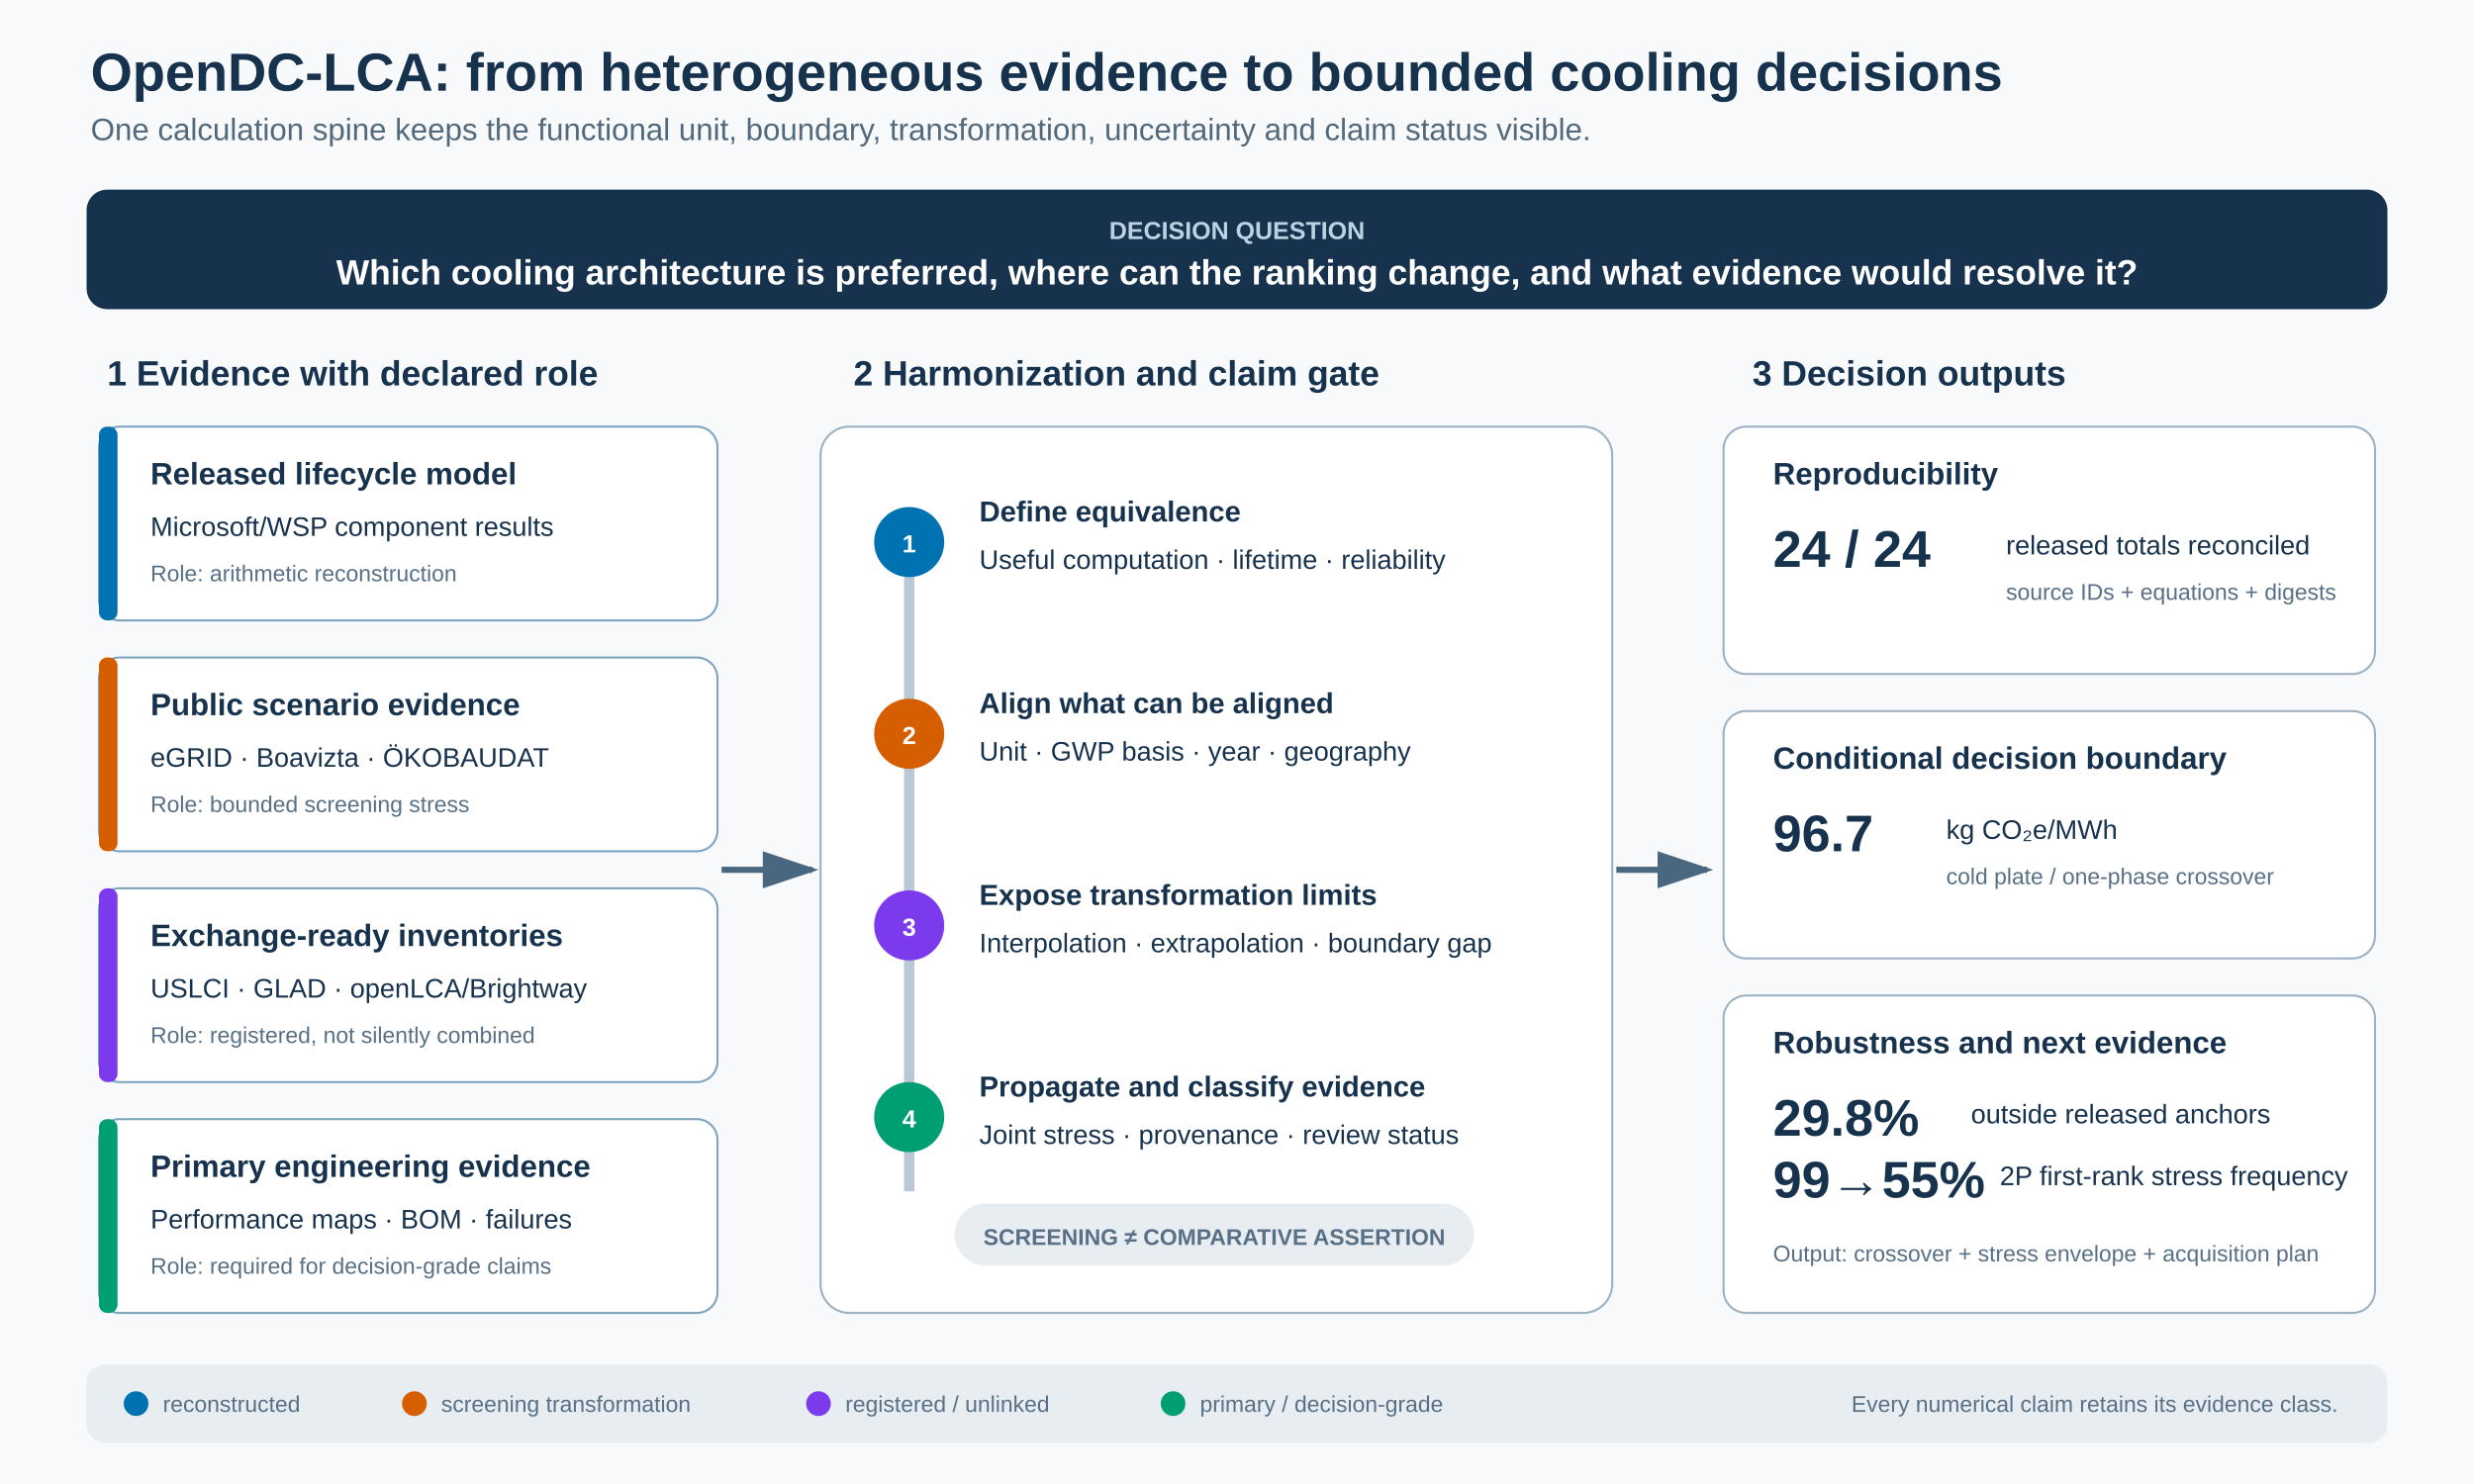
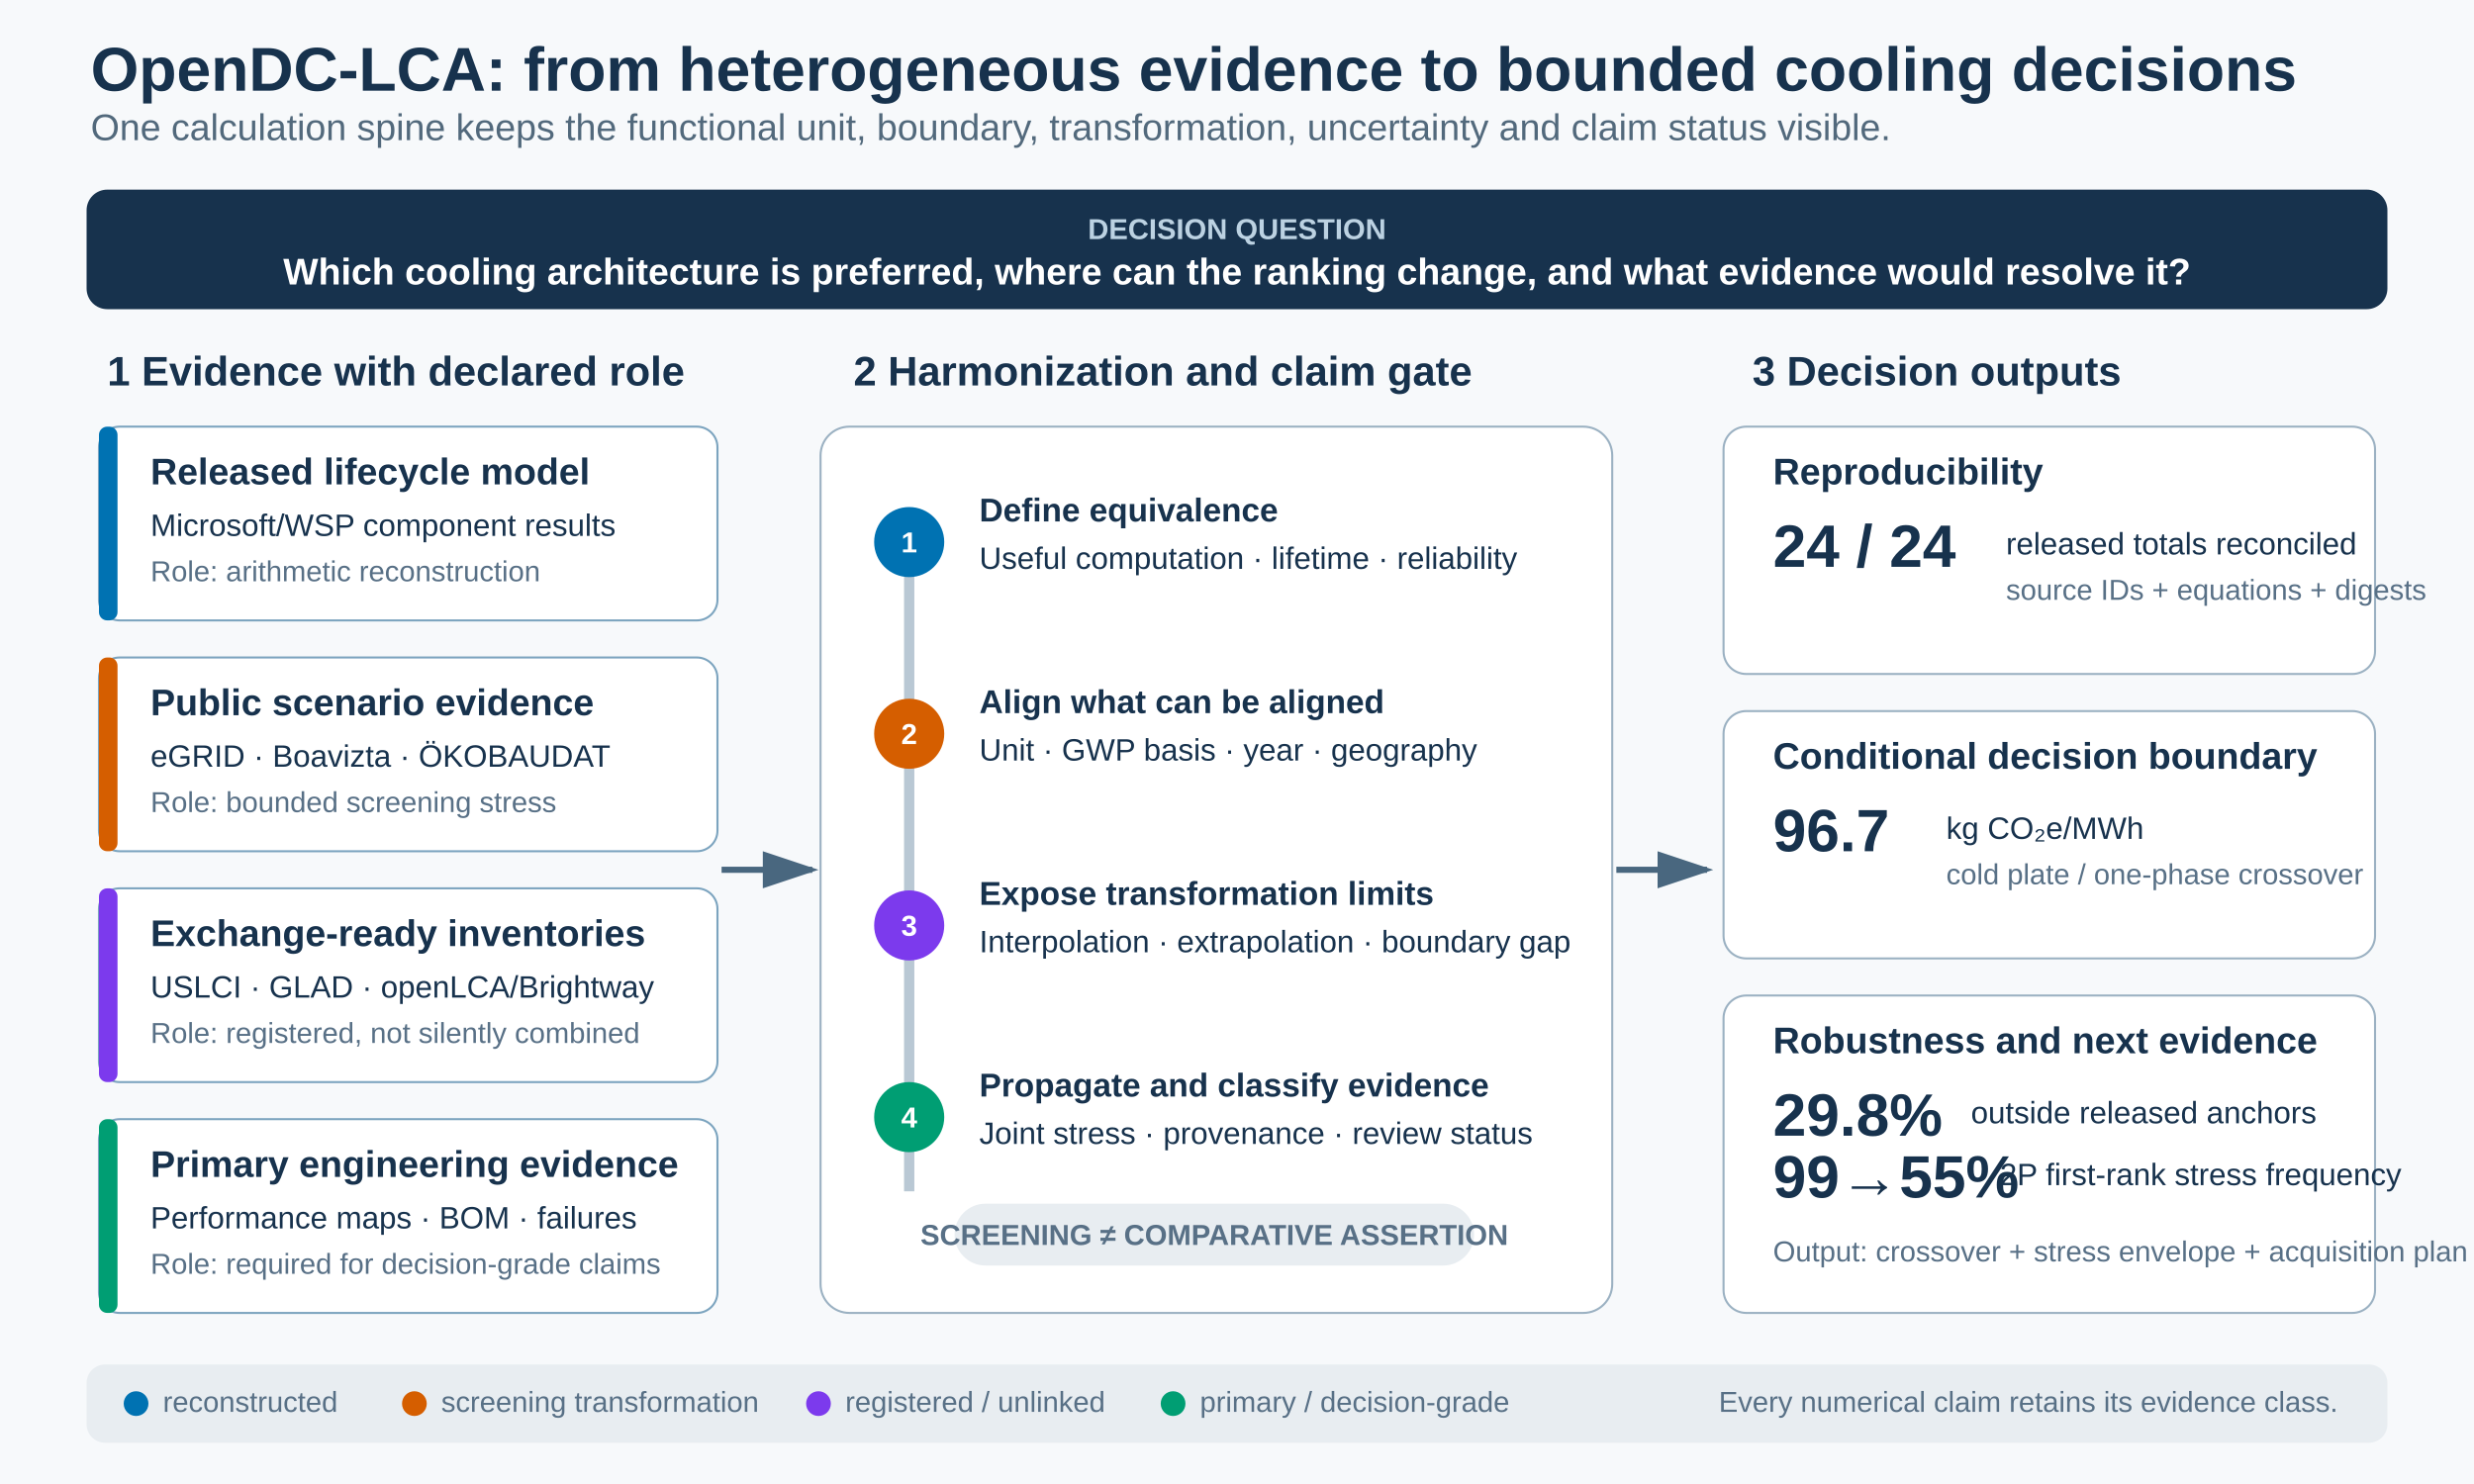
<svg xmlns="http://www.w3.org/2000/svg" width="1200" height="720" viewBox="0 0 1200 720" role="img" aria-label="OpenDC-LCA evidence-to-decision workflow">
  <defs>
    <marker id="arrow" markerWidth="10" markerHeight="10" refX="8" refY="3" orient="auto">
      <path d="M0,0 L0,6 L9,3 z" fill="#49677f" />
    </marker>
    <style>
      text{font-family:Arial,sans-serif;fill:#17324d}
-       .title{font-size:26px;font-weight:700}
-       .subtitle{font-size:15px;fill:#52697c}
-       .section{font-size:17px;font-weight:700}
-       .cardtitle{font-size:15px;font-weight:700}
-       .body{font-size:13px}
-       .small{font-size:11px;fill:#587086}
-       .number{font-size:25px;font-weight:700}
-       .step{font-size:14px;font-weight:700}
+       .title{font-size:30px;font-weight:700}
+       .subtitle{font-size:18px;fill:#52697c}
+       .section{font-size:20px;font-weight:700}
+       .cardtitle{font-size:18px;font-weight:700}
+       .body{font-size:15px}
+       .small{font-size:14px;fill:#587086}
+       .number{font-size:29px;font-weight:700}
+       .step{font-size:16px;font-weight:700}
    </style>
  </defs>
  <rect width="1200" height="720" fill="#f7f9fb" />
  <text x="44" y="44" class="title">OpenDC-LCA: from heterogeneous evidence to bounded cooling decisions</text>
  <text x="44" y="68" class="subtitle">One calculation spine keeps the functional unit, boundary, transformation, uncertainty and claim status visible.</text>
  <rect x="42" y="92" width="1116" height="58" rx="10" fill="#17324d" />
-   <text x="600" y="116" text-anchor="middle" style="font-size:12px;fill:#bcd2e2;font-weight:700">DECISION QUESTION</text>
-   <text x="600" y="138" text-anchor="middle" style="font-size:17px;fill:white;font-weight:700">Which cooling architecture is preferred, where can the ranking change, and what evidence would resolve it?</text>
+   <text x="600" y="116" text-anchor="middle" style="font-size:14px;fill:#bcd2e2;font-weight:700">DECISION QUESTION</text>
+   <text x="600" y="138" text-anchor="middle" style="font-size:18px;fill:white;font-weight:700">Which cooling architecture is preferred, where can the ranking change, and what evidence would resolve it?</text>
  <text x="52" y="187" class="section">1  Evidence with declared role</text>
  <text x="414" y="187" class="section">2  Harmonization and claim gate</text>
  <text x="850" y="187" class="section">3  Decision outputs</text>
  <rect x="48" y="207" width="300" height="94" rx="10" fill="white" stroke="#7ca4bf" />
  <rect x="48" y="207" width="9" height="94" rx="4" fill="#0072b2" />
  <text x="73" y="235" class="cardtitle">Released lifecycle model</text>
  <text x="73" y="260" class="body">Microsoft/WSP component results</text>
  <text x="73" y="282" class="small">Role: arithmetic reconstruction</text>
  <rect x="48" y="319" width="300" height="94" rx="10" fill="white" stroke="#7ca4bf" />
  <rect x="48" y="319" width="9" height="94" rx="4" fill="#d55e00" />
  <text x="73" y="347" class="cardtitle">Public scenario evidence</text>
  <text x="73" y="372" class="body">eGRID · Boavizta · ÖKOBAUDAT</text>
  <text x="73" y="394" class="small">Role: bounded screening stress</text>
  <rect x="48" y="431" width="300" height="94" rx="10" fill="white" stroke="#7ca4bf" />
  <rect x="48" y="431" width="9" height="94" rx="4" fill="#7c3aed" />
  <text x="73" y="459" class="cardtitle">Exchange-ready inventories</text>
  <text x="73" y="484" class="body">USLCI · GLAD · openLCA/Brightway</text>
  <text x="73" y="506" class="small">Role: registered, not silently combined</text>
  <rect x="48" y="543" width="300" height="94" rx="10" fill="white" stroke="#7ca4bf" />
  <rect x="48" y="543" width="9" height="94" rx="4" fill="#009e73" />
  <text x="73" y="571" class="cardtitle">Primary engineering evidence</text>
  <text x="73" y="596" class="body">Performance maps · BOM · failures</text>
  <text x="73" y="618" class="small">Role: required for decision-grade claims</text>
  <rect x="398" y="207" width="384" height="430" rx="14" fill="white" stroke="#9bb1c2" />
  <line x1="441" y1="260" x2="441" y2="578" stroke="#b9c8d4" stroke-width="5" />
  <circle cx="441" cy="263" r="17" fill="#0072b2" />
-   <text x="441" y="268" text-anchor="middle" style="font-size:12px;font-weight:700;fill:white">1</text>
+   <text x="441" y="268" text-anchor="middle" style="font-size:14px;font-weight:700;fill:white">1</text>
  <text x="475" y="253" class="step">Define equivalence</text>
  <text x="475" y="276" class="body">Useful computation · lifetime · reliability</text>
  <circle cx="441" cy="356" r="17" fill="#d55e00" />
-   <text x="441" y="361" text-anchor="middle" style="font-size:12px;font-weight:700;fill:white">2</text>
+   <text x="441" y="361" text-anchor="middle" style="font-size:14px;font-weight:700;fill:white">2</text>
  <text x="475" y="346" class="step">Align what can be aligned</text>
  <text x="475" y="369" class="body">Unit · GWP basis · year · geography</text>
  <circle cx="441" cy="449" r="17" fill="#7c3aed" />
-   <text x="441" y="454" text-anchor="middle" style="font-size:12px;font-weight:700;fill:white">3</text>
+   <text x="441" y="454" text-anchor="middle" style="font-size:14px;font-weight:700;fill:white">3</text>
  <text x="475" y="439" class="step">Expose transformation limits</text>
  <text x="475" y="462" class="body">Interpolation · extrapolation · boundary gap</text>
  <circle cx="441" cy="542" r="17" fill="#009e73" />
-   <text x="441" y="547" text-anchor="middle" style="font-size:12px;font-weight:700;fill:white">4</text>
+   <text x="441" y="547" text-anchor="middle" style="font-size:14px;font-weight:700;fill:white">4</text>
  <text x="475" y="532" class="step">Propagate and classify evidence</text>
  <text x="475" y="555" class="body">Joint stress · provenance · review status</text>
  <rect x="463" y="584" width="252" height="30" rx="15" fill="#e8edf1" />
  <text x="589" y="604" text-anchor="middle" class="small" style="font-weight:700">SCREENING ≠ COMPARATIVE ASSERTION</text>
  <path d="M350 422 C370 422 378 422 394 422" fill="none" stroke="#49677f" stroke-width="3" marker-end="url(#arrow)" />
  <path d="M784 422 C804 422 812 422 828 422" fill="none" stroke="#49677f" stroke-width="3" marker-end="url(#arrow)" />
  <rect x="836" y="207" width="316" height="120" rx="11" fill="white" stroke="#9bb1c2" />
  <text x="860" y="235" class="cardtitle">Reproducibility</text>
  <text x="860" y="275" class="number">24 / 24</text>
  <text x="973" y="269" class="body">released totals reconciled</text>
  <text x="973" y="291" class="small">source IDs + equations + digests</text>
  <rect x="836" y="345" width="316" height="120" rx="11" fill="white" stroke="#9bb1c2" />
  <text x="860" y="373" class="cardtitle">Conditional decision boundary</text>
  <text x="860" y="413" class="number">96.7</text>
  <text x="944" y="407" class="body">kg CO₂e/MWh</text>
  <text x="944" y="429" class="small">cold plate / one-phase crossover</text>
  <rect x="836" y="483" width="316" height="154" rx="11" fill="white" stroke="#9bb1c2" />
  <text x="860" y="511" class="cardtitle">Robustness and next evidence</text>
  <text x="860" y="551" class="number">29.8%</text>
  <text x="956" y="545" class="body">outside released anchors</text>
  <text x="860" y="581" class="number">99→55%</text>
  <text x="970" y="575" class="body">2P first-rank stress frequency</text>
  <text x="860" y="612" class="small">Output: crossover + stress envelope + acquisition plan</text>
  <rect x="42" y="662" width="1116" height="38" rx="9" fill="#e8edf1" />
  <circle cx="66" cy="681" r="6" fill="#0072b2" />
  <text x="79" y="685" class="small">reconstructed</text>
  <circle cx="201" cy="681" r="6" fill="#d55e00" />
  <text x="214" y="685" class="small">screening transformation</text>
  <circle cx="397" cy="681" r="6" fill="#7c3aed" />
  <text x="410" y="685" class="small">registered / unlinked</text>
  <circle cx="569" cy="681" r="6" fill="#009e73" />
  <text x="582" y="685" class="small">primary / decision-grade</text>
  <text x="1134" y="685" text-anchor="end" class="small">Every numerical claim retains its evidence class.</text>
</svg>
